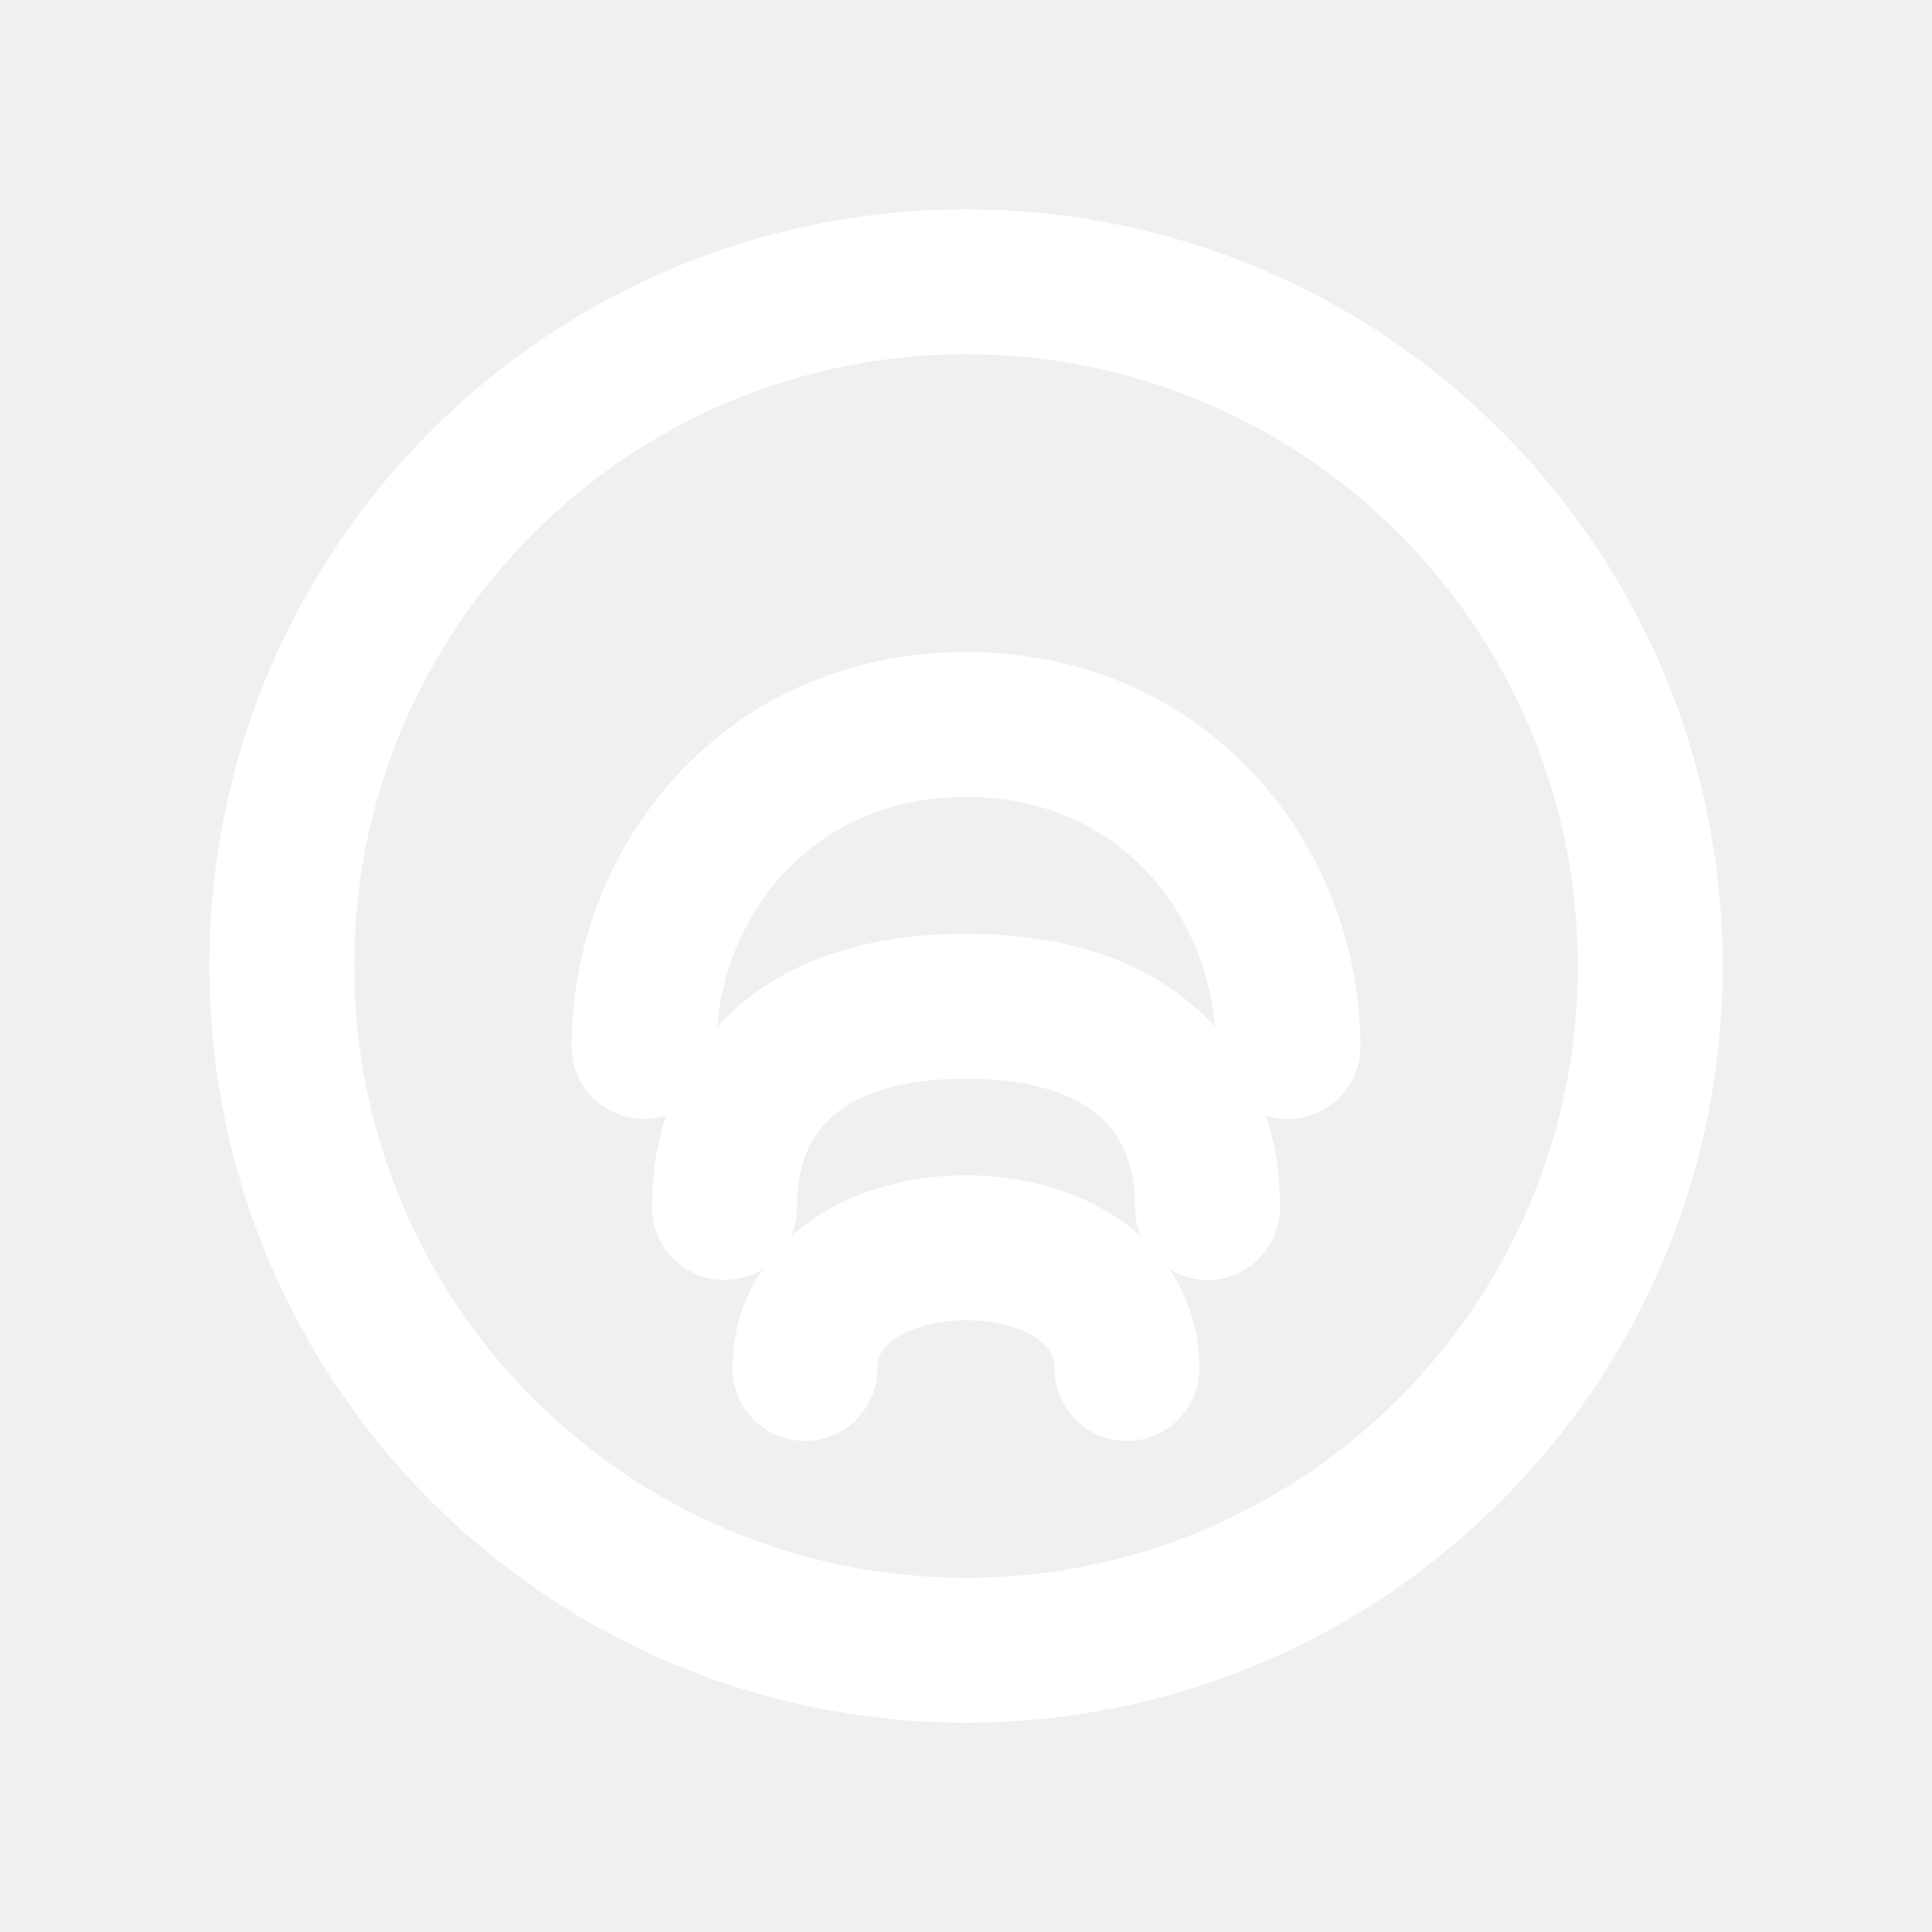
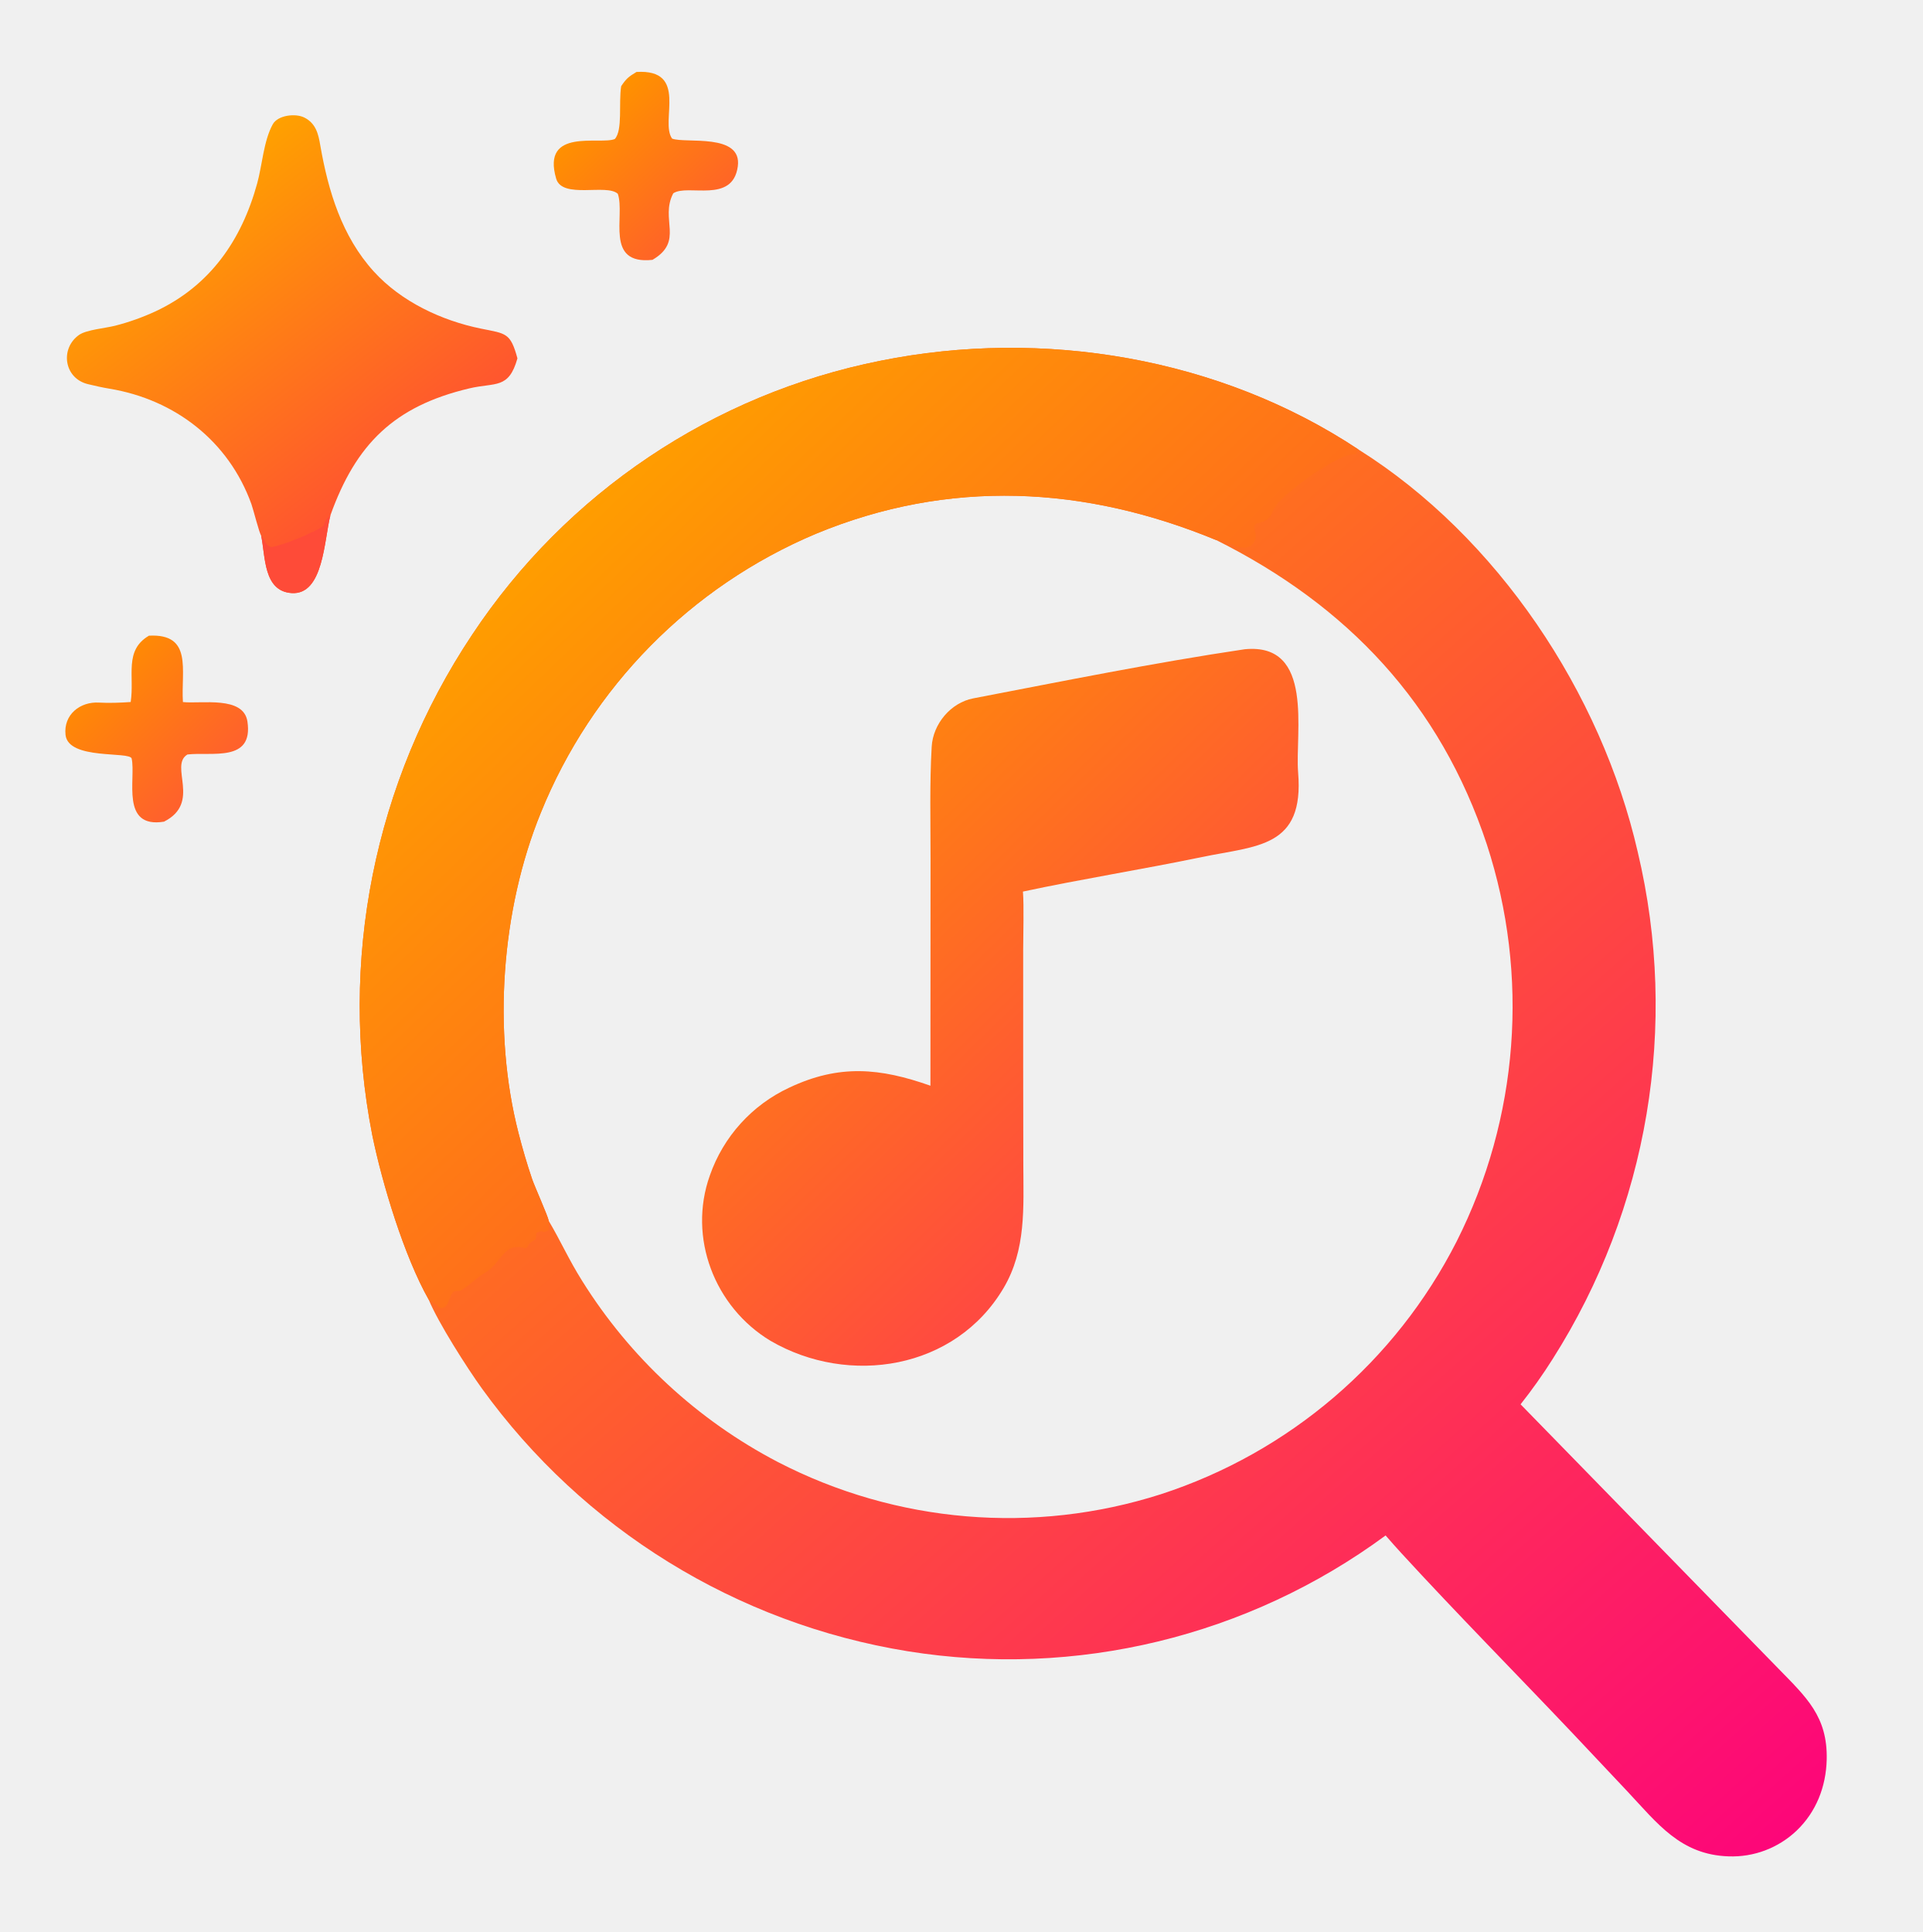
- <svg xmlns="http://www.w3.org/2000/svg" width="24" height="24" viewBox="0 0 24 24" fill="none">
-   <circle cx="12" cy="12" r="8.5" stroke="#FFFFFF" stroke-width="1.8" />
-   <path d="M8 13c0-2 1.5-4 4-4s4 2 4 4" stroke="#FFFFFF" stroke-width="1.8" stroke-linecap="round" />
-   <path d="M9 15c0-1.5 1-2.5 3-2.5s3 1 3 2.5" stroke="#FFFFFF" stroke-width="1.8" stroke-linecap="round" />
-   <path d="M10 17c0-1 1-1.5 2-1.5s2 .5 2 1.5" stroke="#FFFFFF" stroke-width="1.8" stroke-linecap="round" />
+ <svg xmlns="http://www.w3.org/2000/svg" width="806" height="810" viewBox="0 0 806 810">
+   <clipPath id="cl_21">
+     <rect width="806" height="810" />
+   </clipPath>
+   <g clip-path="url(#cl_21)">
+     <defs>
+       <linearGradient id="gradient_0" gradientUnits="userSpaceOnUse" x1="585.757" y1="564.351" x2="957.958" y2="981.95">
+         <stop offset="0" stop-color="#FF6E20" />
+         <stop offset="1" stop-color="#FD0679" />
+       </linearGradient>
+     </defs>
+     <path fill="url(#gradient_0)" transform="translate(-218 -205)" d="M397.712 749.882C387.41 731.678 378.199 701.188 374.049 680.876C359.775 608.187 374.817 532.803 415.894 471.158C455.385 411.559 517.033 370.189 587.154 356.234C655.197 342.525 729.243 354.844 787.409 393.413C845.693 430.005 889.249 495.446 904.538 562.217C921.83 634.973 908.968 711.63 868.876 774.757C864.732 781.33 860.24 787.677 855.418 793.769L940.132 880.619L963.524 904.593C975.178 916.563 984.176 924.667 983.743 942.717C983.472 954.062 979.346 964.688 971.052 972.582C963.386 979.827 953.127 983.685 942.586 983.285C922.444 982.612 912.814 969.492 900.079 955.926L877.124 931.559C853.444 906.563 828.622 881.438 805.415 856.137C803.186 853.706 800.994 851.242 798.837 848.747C741.275 891.147 669.091 908.639 598.505 897.293C526.733 885.676 462.514 846.029 419.969 787.071C413.771 778.452 401.724 759.603 397.712 749.882ZM727.935 431.477C672.73 408.646 615.891 405.622 559.941 428.828C507.494 450.94 466.017 493.035 444.683 545.804C428.104 586.479 424.419 637.444 435.345 679.983C437.058 686.651 438.868 692.87 441.064 699.345C442.089 702.367 447.743 714.954 448.032 716.865C452.908 725.063 456.467 733.177 462.024 741.994C482.112 774.179 510.442 800.406 544.078 817.957C593.685 843.629 651.474 848.485 704.67 831.453C758.415 813.976 803.008 775.849 828.621 725.471C854.667 673.835 859.214 613.988 841.27 559.009C821.761 500.026 782.83 458.935 727.935 431.477Z" />
+     <defs>
+       <linearGradient id="gradient_1" gradientUnits="userSpaceOnUse" x1="571.802" y1="546.518" x2="703.529" y2="683.22">
+         <stop offset="0" stop-color="#FF8012" />
+         <stop offset="1" stop-color="#FF4A40" />
+       </linearGradient>
+     </defs>
+     <path fill="url(#gradient_1)" transform="translate(-218 -205)" d="M739.772 477.203C769.178 474.301 760.795 512.302 762.171 528.929C764.778 560.428 745.017 559.516 721.821 564.326C697.041 569.465 671.428 573.533 646.807 578.799C647.283 584.757 646.912 596.832 646.911 603.162L646.911 652.051L646.971 693.185C647.015 711.268 648.217 728.913 638.681 745.04C618.455 779.249 573.871 786.28 540.988 767.141C517.527 752.997 506.276 723.867 515.56 697.837C521.219 681.566 533.226 668.28 548.843 661.006C569.863 651.07 586.968 652.763 608.032 660.191L608.081 564.897C608.086 549.325 607.666 533.55 608.562 518.035C609.113 508.501 616.562 499.601 625.979 497.793C663.584 490.573 701.893 482.827 739.772 477.203Z" />
+     <defs>
+       <linearGradient id="gradient_2" gradientUnits="userSpaceOnUse" x1="453.491" y1="427.329" x2="597.214" y2="577.201">
+         <stop offset="0" stop-color="#FF9D00" />
+         <stop offset="1" stop-color="#FF6F1B" />
+       </linearGradient>
+     </defs>
+     <path fill="url(#gradient_2)" transform="translate(-218 -205)" d="M397.712 749.882C387.41 731.678 378.199 701.188 374.049 680.876C359.775 608.187 374.817 532.803 415.894 471.158C455.385 411.559 517.033 370.189 587.154 356.234C655.197 342.525 729.243 354.844 787.409 393.413L786.265 395.483C779.269 394.89 759.106 409.773 753.917 415.702C749.643 420.585 752.356 422.787 744.556 424.507L743.693 425.531L743.866 426.39C744.33 428.782 745.02 430.897 743.343 432.883C742.362 434.038 740.909 434.684 739.394 434.638C734.941 434.458 732.81 430.991 727.935 431.477C672.73 408.646 615.891 405.622 559.941 428.828C507.494 450.94 466.017 493.035 444.683 545.804C428.104 586.479 424.419 637.444 435.345 679.983C437.058 686.651 438.868 692.87 441.064 699.345C442.089 702.367 447.743 714.954 448.032 716.865C448.05 718.154 448.089 719.442 448.148 720.729C444.979 722.533 446.083 720.204 442.882 721.898L442.581 724.491C437.598 727.591 440.539 727.028 438.313 728.382L437.545 728.16C429.061 725.796 428.054 734.926 421.122 738.734C418.272 740.299 414.398 744.324 411.28 745.974C408.908 746.847 408.042 744.778 406.204 750.153C405.636 751.814 404.891 753.602 402.69 753.385L397.712 749.882Z" />
+     <defs>
+       <linearGradient id="gradient_3" gradientUnits="userSpaceOnUse" x1="290.267" y1="290.344" x2="379.056" y2="405.16">
+         <stop offset="0" stop-color="#FFA000" />
+         <stop offset="1" stop-color="#FF552F" />
+       </linearGradient>
+     </defs>
+     <path fill="url(#gradient_3)" transform="translate(-218 -205)" d="M327.478 429.593C326.61 428.252 324.191 418.585 323.405 416.395C313.93 389.99 291.364 372.506 263.905 367.965C260.946 367.476 257.841 366.768 254.881 366.058C244.812 363.644 243.029 351.063 251.226 345.354C254.414 343.23 261.999 342.628 266.249 341.563C272.085 340.068 277.771 338.042 283.239 335.512C305.997 324.821 319.21 305.858 325.81 281.905C327.926 274.224 328.517 263.997 332.356 257.087C334.464 253.293 341.863 252.381 345.639 254.314C350.389 256.746 351.449 261.067 352.271 266.012C355.609 285.158 361.336 304.102 374.672 318.801C386.158 331.462 403.086 339.413 419.655 342.781C430.116 344.907 431.983 344.422 434.905 355.246C431.241 368.31 425.697 365.241 414.745 367.83C383.142 375.302 367.167 391.293 356.509 421.034C353.836 431.426 353.618 454.547 340.236 453.648C328.388 452.853 329.299 438.317 327.478 429.593Z" />
+     <path fill="#FE4B38" transform="translate(-218 -205)" d="M327.478 429.593C329.564 432.125 328.897 433.138 331.563 434.384C336.091 433.925 350.28 428.016 353.57 425.489C354.498 423.192 354.668 422.673 356.509 421.034C353.836 431.426 353.618 454.547 340.236 453.648C328.388 452.853 329.299 438.317 327.478 429.593Z" />
+     <defs>
+       <linearGradient id="gradient_4" gradientUnits="userSpaceOnUse" x1="467.249" y1="251.911" x2="508.802" y2="296.103">
+         <stop offset="0" stop-color="#FF9100" />
+         <stop offset="1" stop-color="#FF6526" />
+       </linearGradient>
+     </defs>
+     <path fill="url(#gradient_4)" transform="translate(-218 -205)" d="M484.808 235.17C506.81 233.87 494.504 255.884 499.742 263.107C505.259 265.287 529.248 260.586 527.276 274.817C525.094 290.569 506.31 281.968 500.228 286.043C494.505 296.96 504.914 306.085 491.509 313.945C471.302 316.121 480.169 295.447 476.987 286.258C472.313 281.876 453.677 288.612 451.138 279.884C444.869 258.342 469.675 265.905 475.732 263.273C479.102 259.544 477.278 248.293 478.392 241.143C480.557 237.904 481.509 237.164 484.808 235.17Z" />
+     <defs>
+       <linearGradient id="gradient_5" gradientUnits="userSpaceOnUse" x1="262.989" y1="488.508" x2="304.44" y2="531.187">
+         <stop offset="0" stop-color="#FF8905" />
+         <stop offset="1" stop-color="#FF612C" />
+       </linearGradient>
+     </defs>
+     <path fill="url(#gradient_5)" transform="translate(-218 -205)" d="M280.447 471.511C298.953 470.544 293.813 486.163 294.68 499.341C302.406 500.164 320.097 496.623 321.722 507.518C324.292 524.759 306.647 520.134 296.577 521.322C288.741 526.038 302.553 541.474 286.755 549.486C268.378 552.462 275.034 531.52 273.198 523.048C272.507 519.865 246.616 523.779 245.473 513.095C244.566 504.628 251.561 499.074 259.565 499.567C263.645 499.807 268.58 499.629 272.786 499.322C274.445 488.375 269.884 477.705 280.447 471.511Z" />
+   </g>
</svg>
